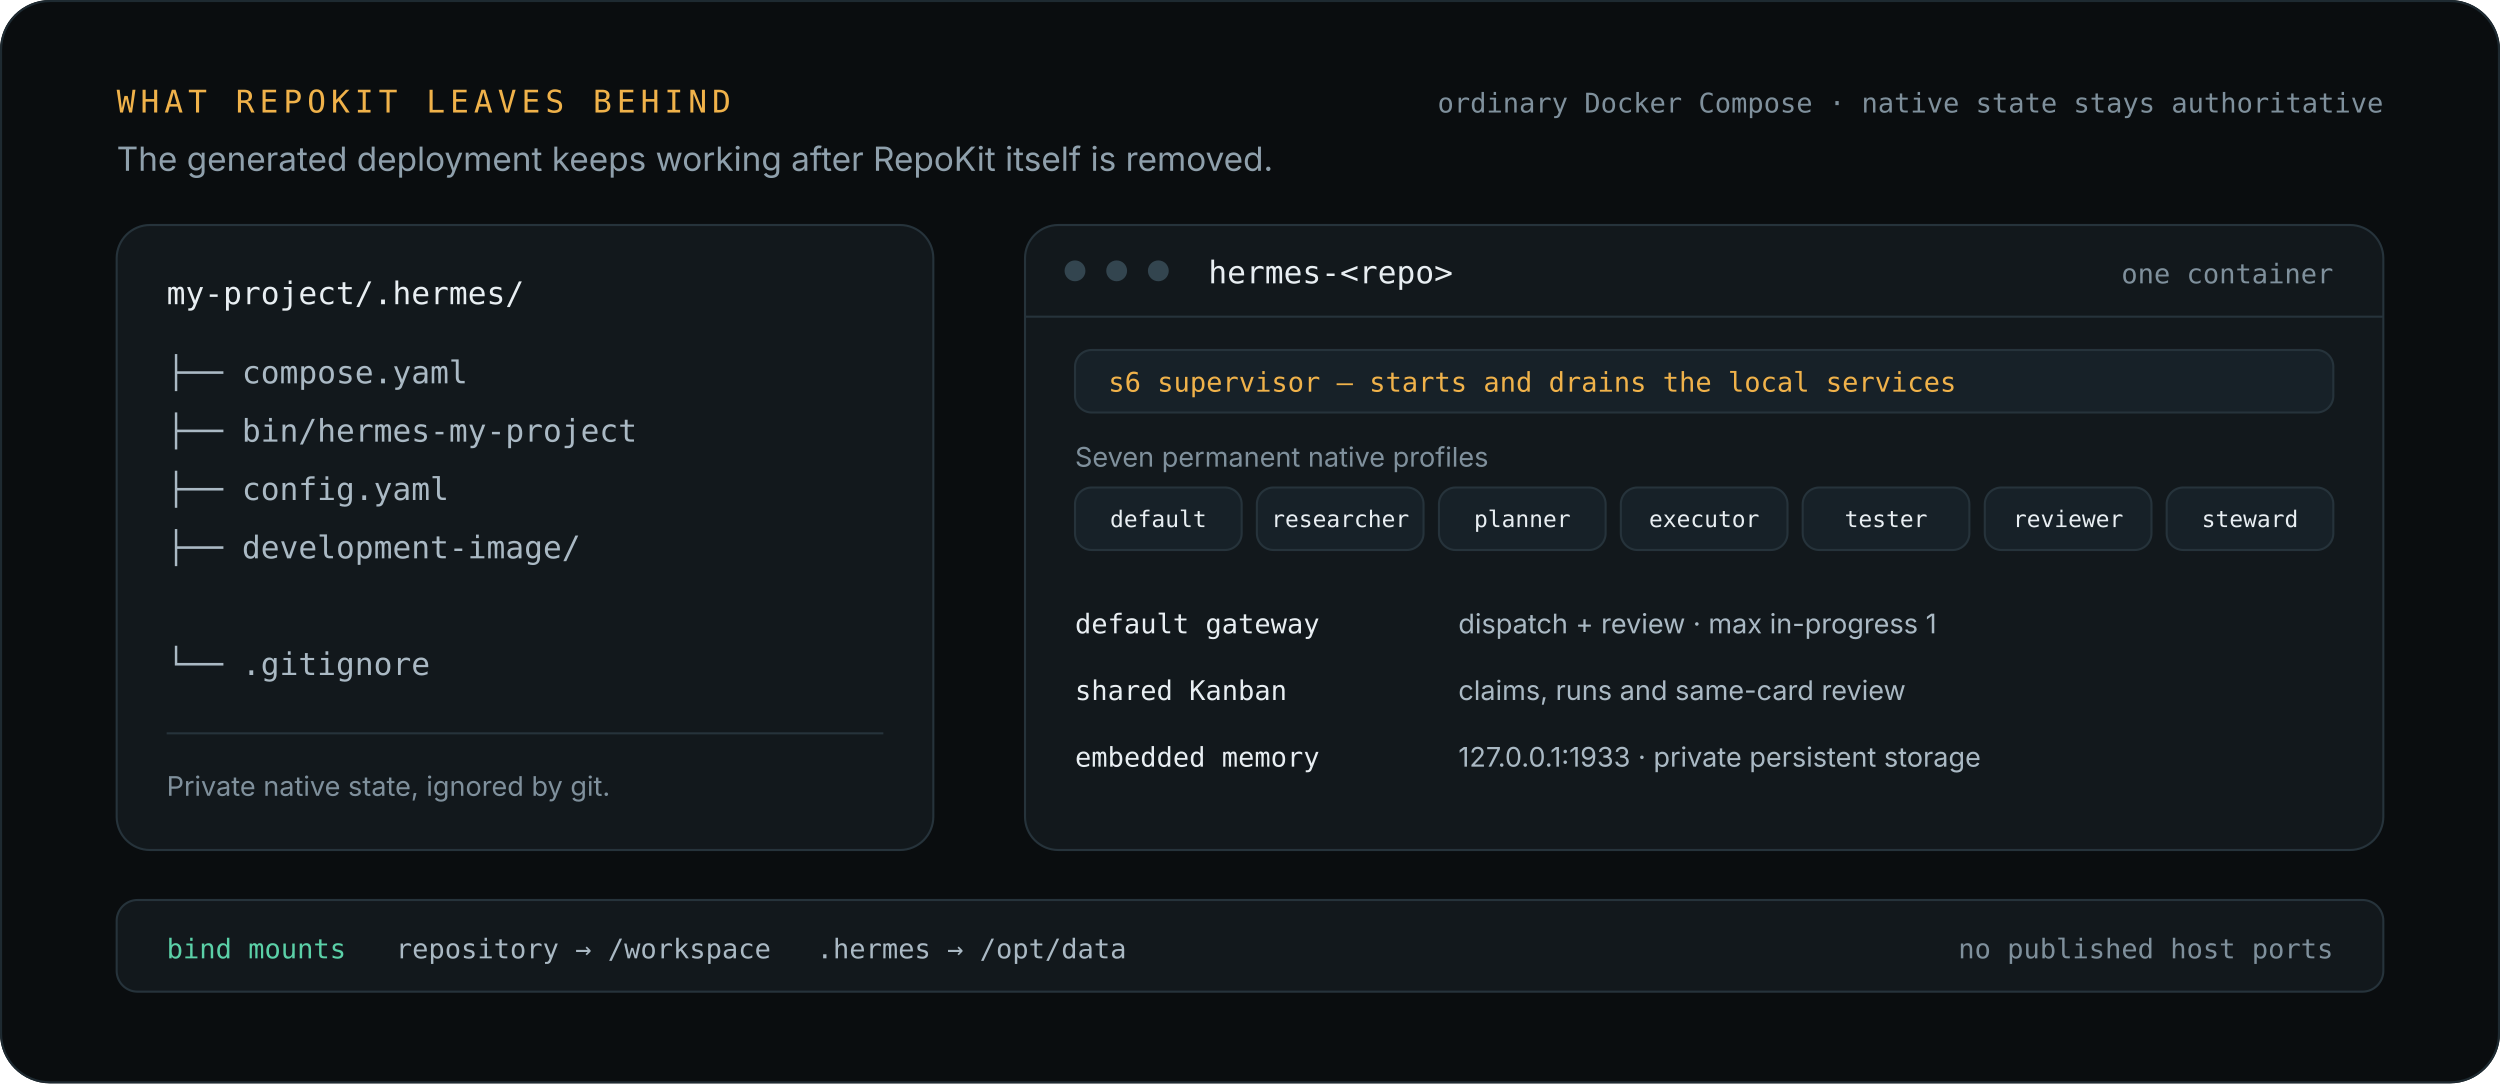
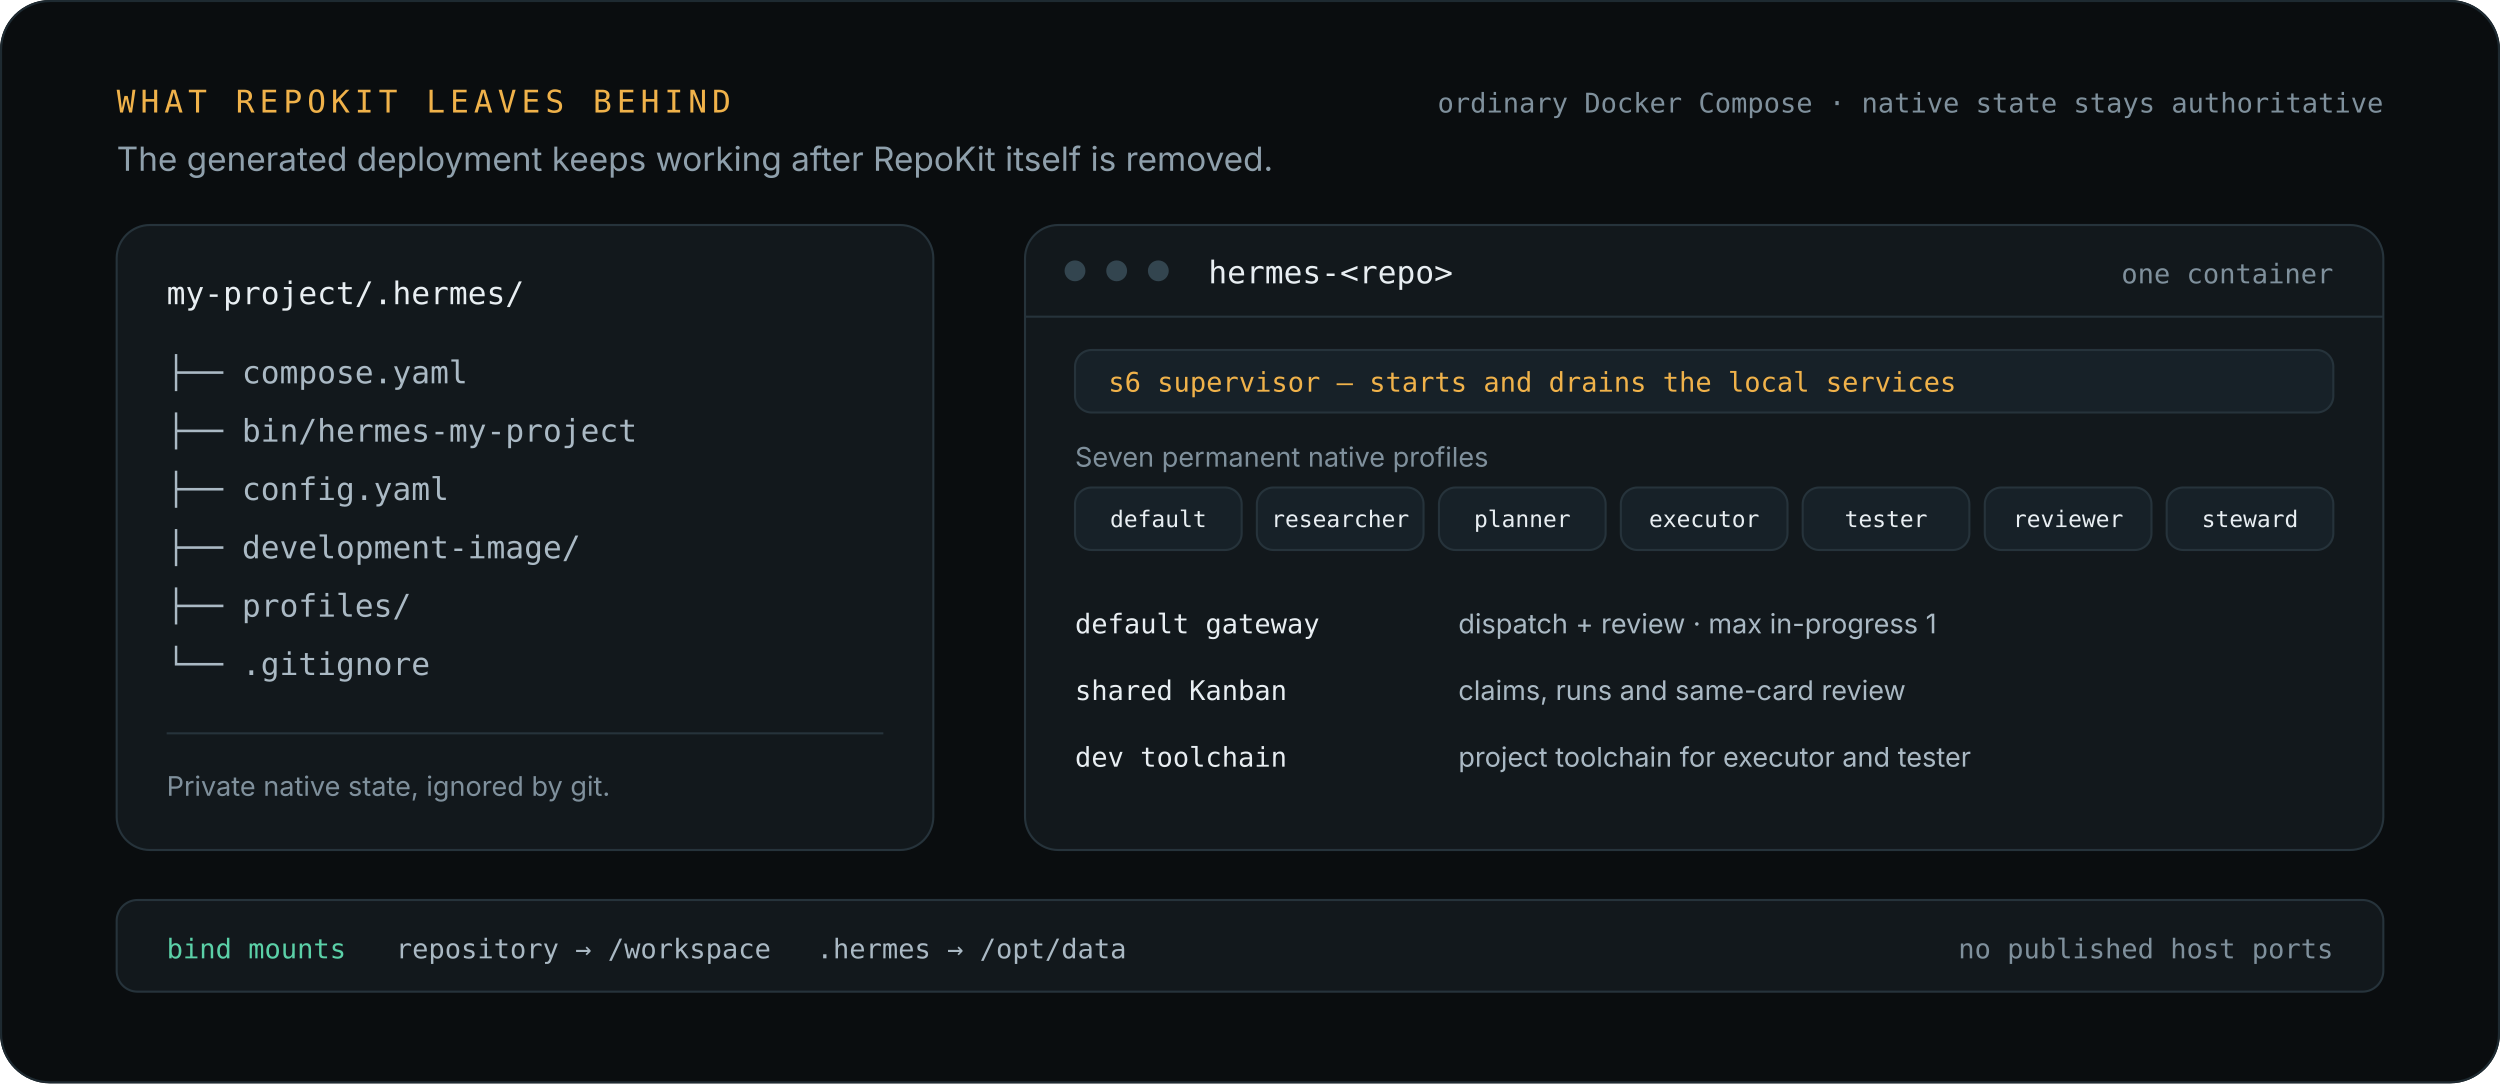
<svg xmlns="http://www.w3.org/2000/svg" width="1200" height="520" viewBox="0 0 1200 520" role="img" aria-labelledby="depTitle depDesc">
  <rect width="1200" height="520" rx="24" fill="#0A0D0F" />
  <rect x="0.5" y="0.5" width="1199" height="519" rx="23.5" fill="none" stroke="#1E2A31" />
  <g id="deployment-header">
    <text x="56" y="54" font-family="ui-monospace,SFMono-Regular,Menlo,monospace" font-size="15" letter-spacing="2.4" fill="#F0B24A">WHAT REPOKIT LEAVES BEHIND</text>
    <text x="1144" y="54" text-anchor="end" font-family="ui-monospace,SFMono-Regular,Menlo,monospace" font-size="13" fill="#7F909C">ordinary Docker Compose · native state stays authoritative</text>
    <text x="56" y="82" font-family="-apple-system,BlinkMacSystemFont,'Segoe UI',sans-serif" font-size="16" fill="#8FA0AC">The generated deployment keeps working after RepoKit itself is removed.</text>
  </g>
  <g id="generated-tree">
    <rect x="56" y="108" width="392" height="300" rx="16" fill="#12181C" stroke="#26333B" />
    <text x="80" y="146" font-family="ui-monospace,SFMono-Regular,Menlo,monospace" font-size="15" fill="#E8EEF2">my-project/.hermes/</text>
    <g font-family="ui-monospace,SFMono-Regular,Menlo,monospace" font-size="15" fill="#AAB9C4">
      <text x="80" y="184">├── compose.yaml</text>
      <text x="80" y="212">├── bin/hermes-my-project</text>
      <text x="80" y="240">├── config.yaml</text>
      <text x="80" y="268">├── development-image/</text>
+       <text x="80" y="296">├── profiles/</text>
      <text x="80" y="324">└── .gitignore</text>
    </g>
    <line x1="80" y1="352" x2="424" y2="352" stroke="#26333B" />
    <text x="80" y="382" font-family="-apple-system,BlinkMacSystemFont,'Segoe UI',sans-serif" font-size="13" fill="#7F909C">Private native state, ignored by git.</text>
  </g>
  <g id="container">
    <rect x="492" y="108" width="652" height="300" rx="16" fill="#12181C" stroke="#26333B" />
    <line x1="492" y1="152" x2="1144" y2="152" stroke="#26333B" />
    <circle cx="516" cy="130" r="5" fill="#33454F" />
    <circle cx="536" cy="130" r="5" fill="#33454F" />
    <circle cx="556" cy="130" r="5" fill="#33454F" />
    <text x="580" y="136" font-family="ui-monospace,SFMono-Regular,Menlo,monospace" font-size="15" fill="#E8EEF2">hermes-&lt;repo&gt;</text>
    <text x="1120" y="136" text-anchor="end" font-family="ui-monospace,SFMono-Regular,Menlo,monospace" font-size="13" fill="#7F909C">one container</text>
    <rect x="516" y="168" width="604" height="30" rx="8" fill="#172128" stroke="#26333B" />
    <text x="532" y="188" font-family="ui-monospace,SFMono-Regular,Menlo,monospace" font-size="13" fill="#F0B24A">s6 supervisor — starts and drains the local services</text>
    <text x="516" y="224" font-family="-apple-system,BlinkMacSystemFont,'Segoe UI',sans-serif" font-size="13" fill="#7F909C">Seven permanent native profiles</text>
    <g font-family="ui-monospace,SFMono-Regular,Menlo,monospace" font-size="11" fill="#E8EEF2" text-anchor="middle">
      <rect x="516" y="234" width="80" height="30" rx="8" fill="#172128" stroke="#26333B" />
      <text x="556" y="253">default</text>
      <rect x="603.3" y="234" width="80" height="30" rx="8" fill="#172128" stroke="#26333B" />
      <text x="643.3" y="253">researcher</text>
      <rect x="690.7" y="234" width="80" height="30" rx="8" fill="#172128" stroke="#26333B" />
      <text x="730.7" y="253">planner</text>
      <rect x="778" y="234" width="80" height="30" rx="8" fill="#172128" stroke="#26333B" />
      <text x="818" y="253">executor</text>
      <rect x="865.3" y="234" width="80" height="30" rx="8" fill="#172128" stroke="#26333B" />
      <text x="905.3" y="253">tester</text>
      <rect x="952.7" y="234" width="80" height="30" rx="8" fill="#172128" stroke="#26333B" />
      <text x="992.7" y="253">reviewer</text>
      <rect x="1040" y="234" width="80" height="30" rx="8" fill="#172128" stroke="#26333B" />
      <text x="1080" y="253">steward</text>
    </g>
    <g font-family="ui-monospace,SFMono-Regular,Menlo,monospace" font-size="13">
      <text x="516" y="304" fill="#E8EEF2">default gateway</text>
      <text x="700" y="304" font-family="-apple-system,BlinkMacSystemFont,'Segoe UI',sans-serif" fill="#AAB9C4">dispatch + review · max in-progress 1</text>
      <text x="516" y="336" fill="#E8EEF2">shared Kanban</text>
      <text x="700" y="336" font-family="-apple-system,BlinkMacSystemFont,'Segoe UI',sans-serif" fill="#AAB9C4">claims, runs and same-card review</text>
-       <text x="516" y="368" fill="#E8EEF2">embedded memory</text>
-       <text x="700" y="368" font-family="-apple-system,BlinkMacSystemFont,'Segoe UI',sans-serif" fill="#AAB9C4">127.0.0.1:1933 · private persistent storage</text>
+       <text x="516" y="368" fill="#E8EEF2">dev toolchain</text>
+       <text x="700" y="368" font-family="-apple-system,BlinkMacSystemFont,'Segoe UI',sans-serif" fill="#AAB9C4">project toolchain for executor and tester</text>
    </g>
  </g>
  <g id="mounts">
    <rect x="56" y="432" width="1088" height="44" rx="10" fill="#12181C" stroke="#26333B" />
    <text x="80" y="460" font-family="ui-monospace,SFMono-Regular,Menlo,monospace" font-size="13" fill="#5BD1A8">bind mounts</text>
    <text x="190" y="460" font-family="ui-monospace,SFMono-Regular,Menlo,monospace" font-size="13" fill="#AAB9C4">repository → /workspace</text>
    <text x="392" y="460" font-family="ui-monospace,SFMono-Regular,Menlo,monospace" font-size="13" fill="#AAB9C4">.hermes → /opt/data</text>
    <text x="1120" y="460" text-anchor="end" font-family="ui-monospace,SFMono-Regular,Menlo,monospace" font-size="13" fill="#7F909C">no published host ports</text>
  </g>
</svg>
